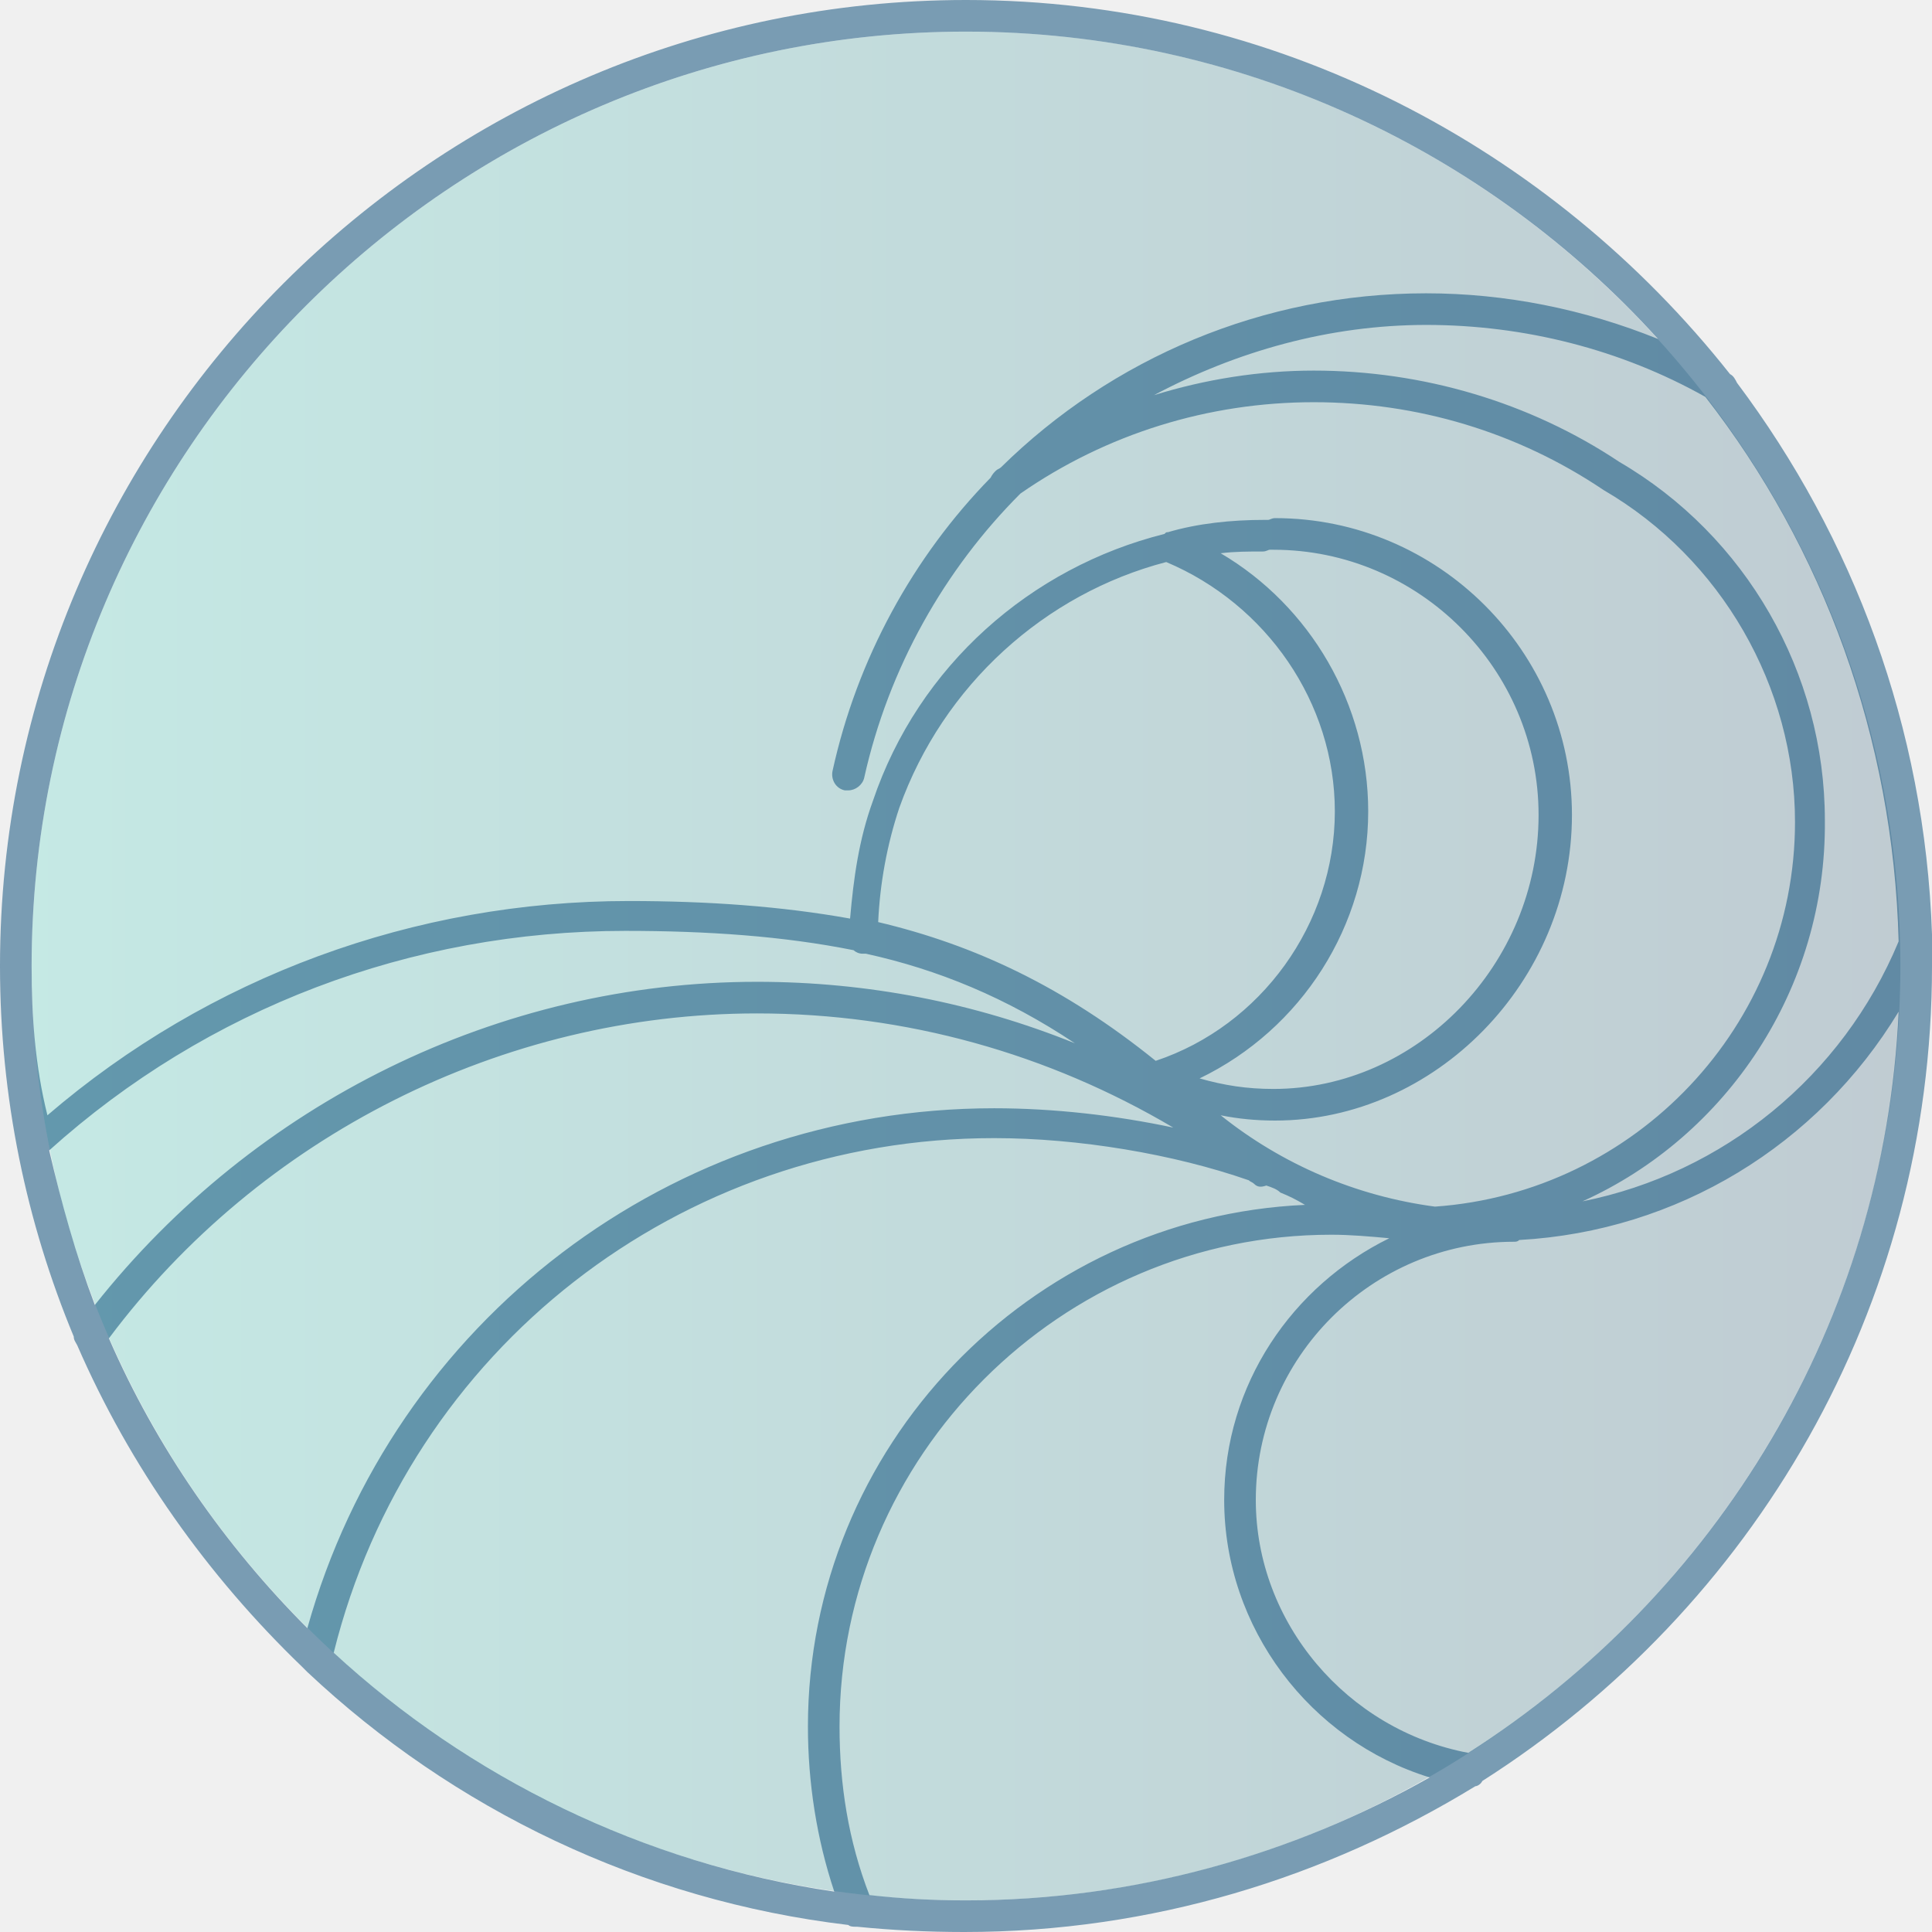
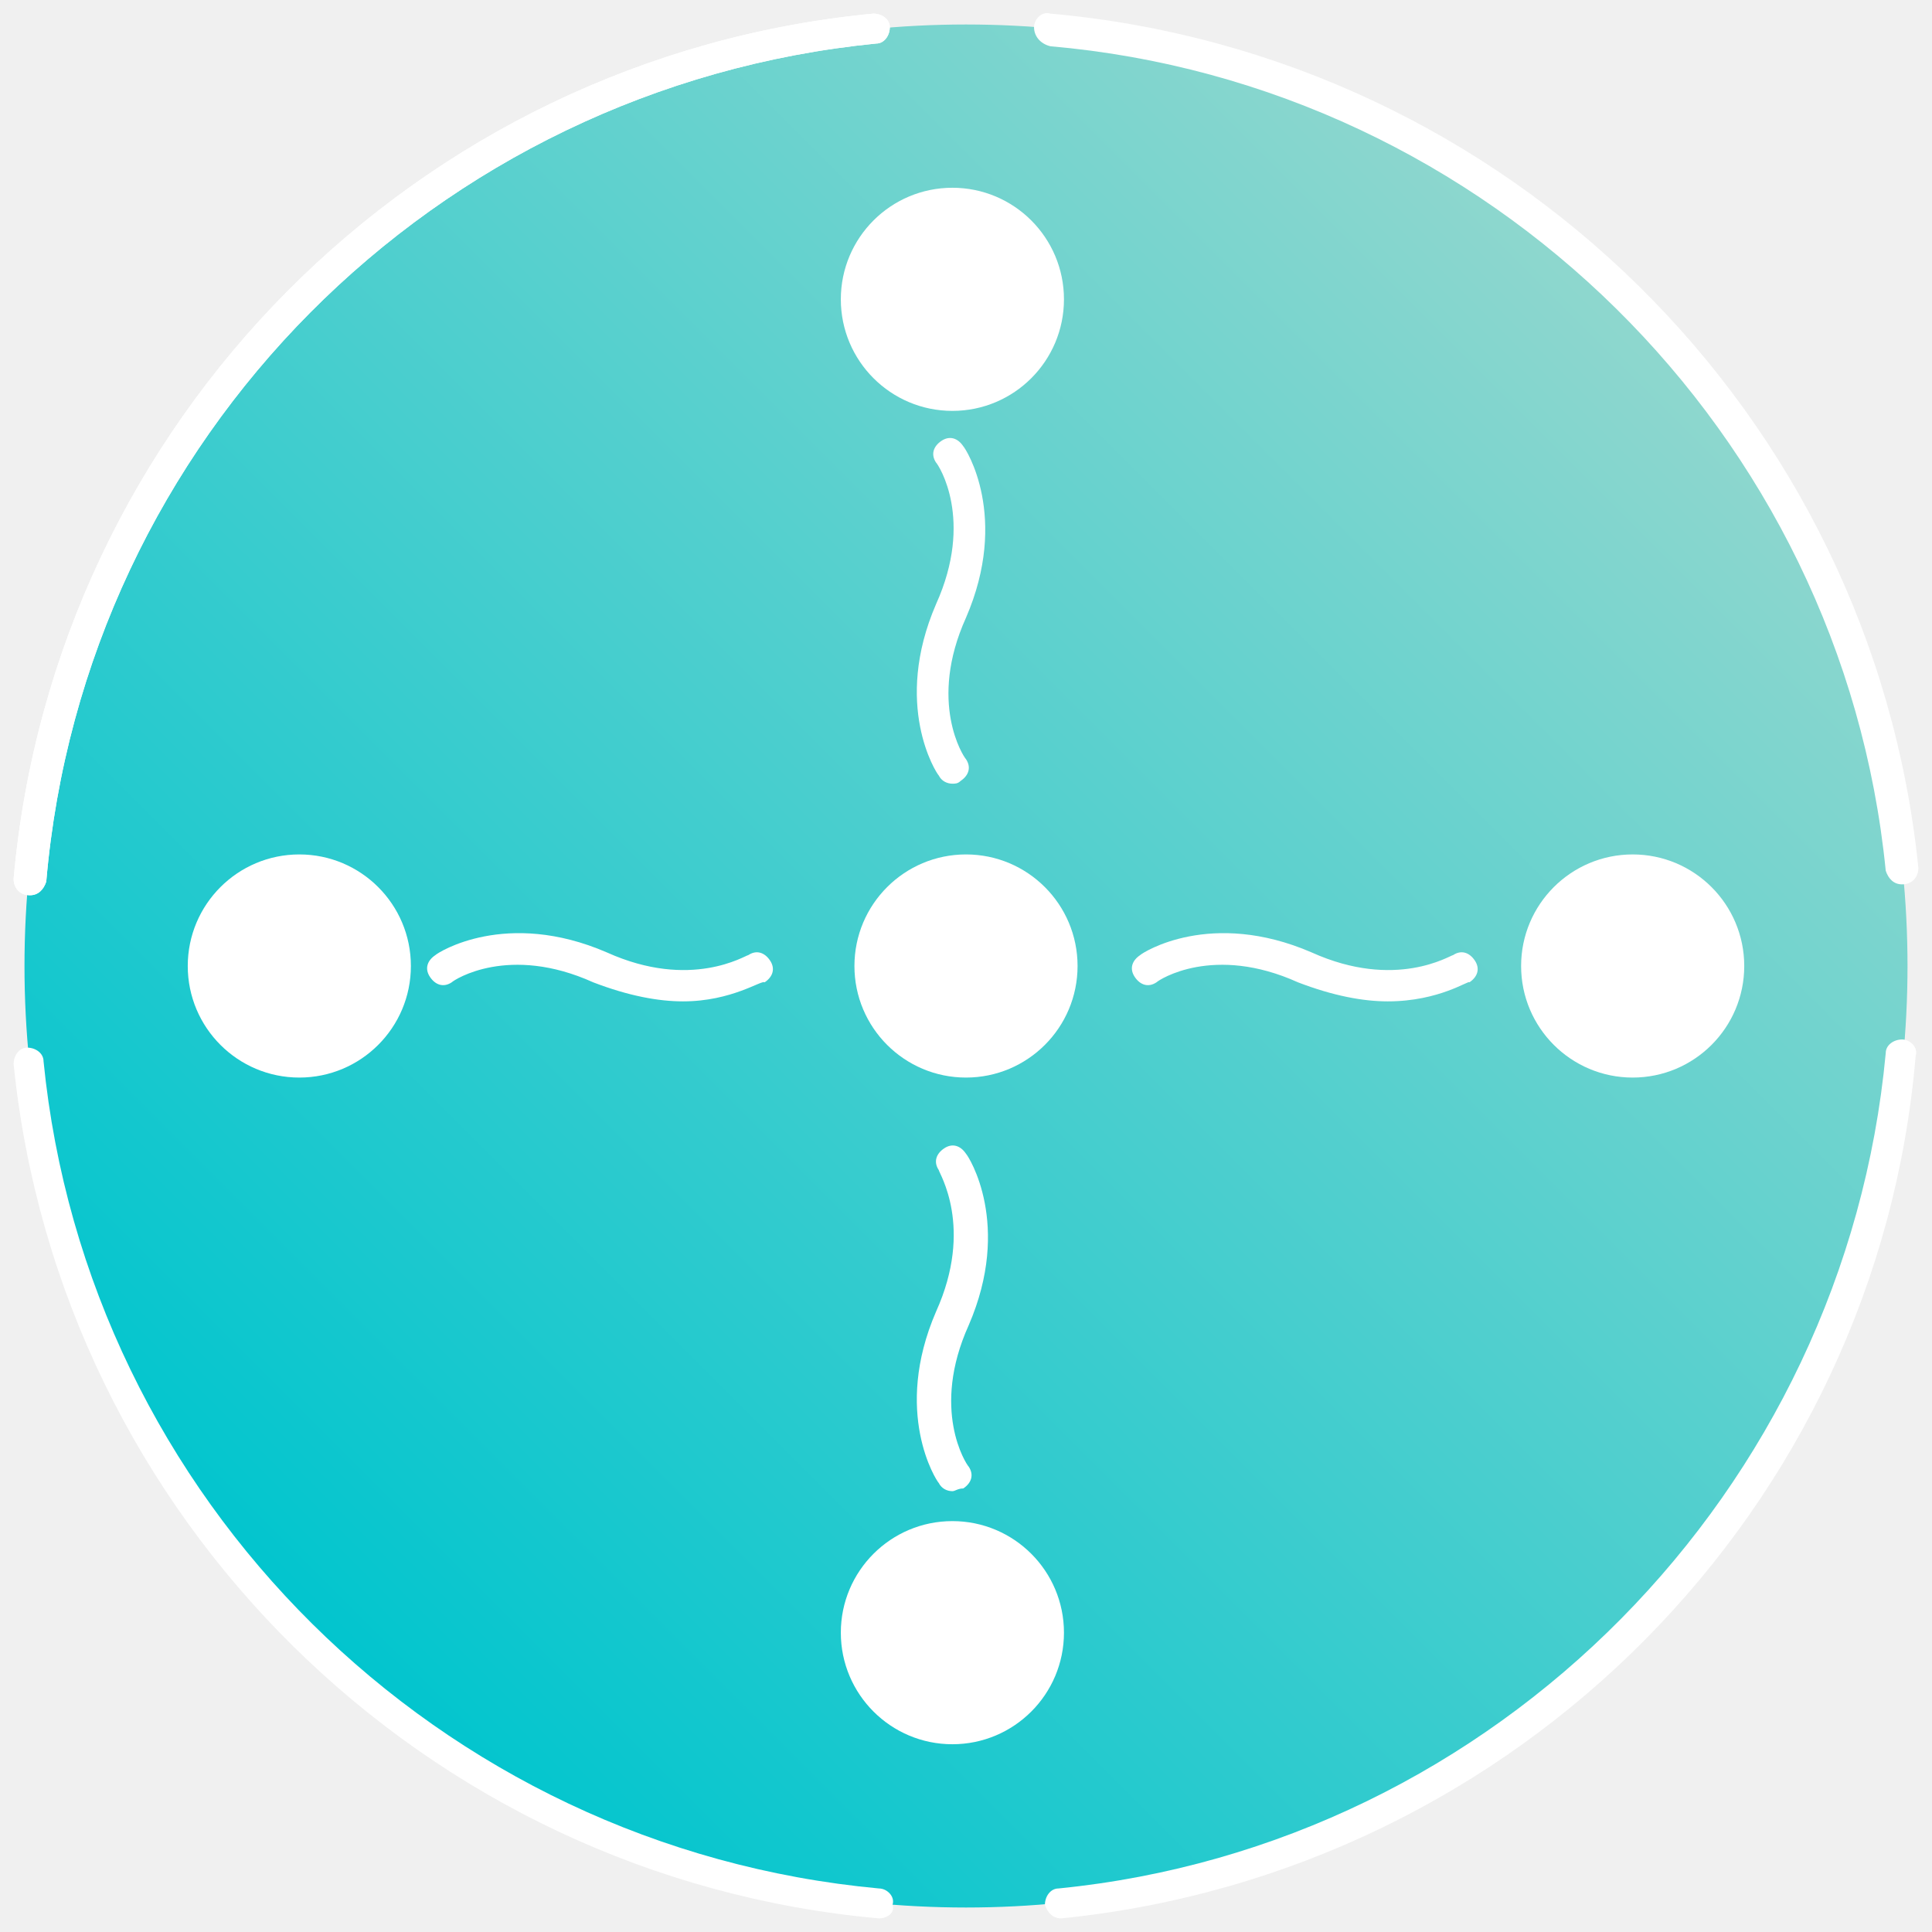
- <svg xmlns="http://www.w3.org/2000/svg" version="1.1" id="Layer_1" x="0px" y="0px" viewBox="0 0 110 110" style="enable-background:new 0 0 110 110;" xml:space="preserve">
-   <style type="text/css">
- 	.st0{fill:#FFFFFF;}
- 	.st1{opacity:0.5;fill:url(#SVGID_1_);enable-background:new    ;}
- 	.st2{opacity:0.5;fill:#014776;enable-background:new    ;}
- </style>
+ <svg xmlns="http://www.w3.org/2000/svg" version="1.1" id="Layer_1" x="0px" y="0px" viewBox="0 0 71 71" enable-background="new 0 0 71 71" xml:space="preserve">
  <g>
-     <path class="st0" d="M55,1.8C25.7,1.8,1.8,25.7,1.8,55s23.9,53.2,53.2,53.2s53.2-23.9,53.2-53.2S84.3,1.8,55,1.8z" />
-     <linearGradient id="SVGID_1_" gradientUnits="userSpaceOnUse" x1="1.8" y1="55" x2="108.2" y2="55" gradientTransform="matrix(1 0 0 -1 0 110)">
-       <stop offset="0" style="stop-color:#8BD3CA" />
-       <stop offset="1" style="stop-color:#8199A6" />
+     <linearGradient id="SVGID_1_" gradientUnits="userSpaceOnUse" x1="11.059" y1="59.941" x2="59.941" y2="11.059">
+       <stop offset="0" style="stop-color:#01C5CE" />
+       <stop offset="1" style="stop-color:#8FD7CE" />
    </linearGradient>
-     <path class="st1" d="M55,1.8C25.7,1.8,1.8,25.7,1.8,55s23.9,53.2,53.2,53.2s53.2-23.9,53.2-53.2S84.3,1.8,55,1.8z" />
-     <path class="st2" d="M110,53.2c-0.4-11.8-4.5-22.6-11.1-31.4c-0.1-0.2-0.2-0.4-0.4-0.5C88.3,8.4,72.6,0,55,0C24.7,0,0,24.7,0,55   c0,7.5,1.5,14.6,4.2,21.1c0,0.2,0.1,0.3,0.2,0.5c3,6.9,7.4,13.1,12.8,18.3c0.1,0.1,0.2,0.2,0.3,0.3c8.3,7.8,19,13,30.8,14.4   c0.1,0.1,0.3,0.1,0.4,0.1c0,0,0.1,0,0.1,0c2,0.2,4,0.3,6.1,0.3c10.7,0,20.6-3.1,29.1-8.3c0.1,0,0.3-0.1,0.4-0.3   C99.8,91.6,110,74.5,110,55c0-0.3,0-0.6,0-0.9c0,0,0,0,0-0.1C110.1,53.7,110.1,53.4,110,53.2z M1.8,55C1.8,25.7,25.7,1.8,55,1.8   c15.6,0,29.7,6.8,39.4,17.5c-4.2-1.7-8.7-2.6-13.2-2.6c-9.3,0-17.9,3.7-24.2,9.9c-0.1,0.1-0.2,0.1-0.3,0.2   c-0.1,0.1-0.2,0.2-0.3,0.4c-4.4,4.5-7.6,10.3-9,16.7c-0.1,0.5,0.2,1,0.7,1.1c0.1,0,0.1,0,0.2,0c0.4,0,0.8-0.3,0.9-0.7   c1.4-6.3,4.6-11.9,8.9-16.2c4.9-3.4,10.7-5.2,16.7-5.2c5.9,0,11.6,1.7,16.5,5c6.7,3.9,10.9,11.2,10.9,18.9   c0,11.6-9.1,21.1-20.5,21.9c-4.5-0.6-8.7-2.4-12.2-5.2c1,0.2,2,0.3,3.1,0.3c9.1,0,16.9-7.9,16.9-17.4c0-9.3-7.6-16.9-16.9-16.9   c-0.2,0-0.3,0.1-0.4,0.1c-0.1,0-0.1,0-0.2,0c-1.9,0-3.8,0.2-5.5,0.7c-0.1,0-0.1,0-0.2,0.1c-7.6,1.9-14,7.5-16.6,15.2   c-0.8,2.2-1.1,4.4-1.3,6.7c-3.9-0.7-8.1-1-12.6-1c-12.2,0-23.9,4.3-33.1,12.2C2,60.7,1.8,57.9,1.8,55z M77.9,46.2   c0-6.1-3.3-11.7-8.4-14.7c0.8-0.1,1.6-0.1,2.4-0.1c0.2,0,0.3-0.1,0.4-0.1c0.1,0,0.1,0,0.2,0c8.3,0,15.1,6.8,15.1,15.1   c0,8.5-6.9,15.6-15.1,15.6c-1.5,0-2.8-0.2-4.2-0.6C74.1,58.6,77.9,52.7,77.9,46.2z M65.8,60.4c-5.2-4.2-10.3-6.6-15.8-7.9   c0.1-2.2,0.5-4.4,1.2-6.5c2.5-7,8.3-12.2,15.2-14C72.1,34.4,76,40,76,46.2C76,52.6,71.8,58.4,65.8,60.4z M2.8,65.5   c9-8.1,20.6-12.5,32.8-12.5c4.7,0,9,0.3,13,1.1c0.1,0.1,0.3,0.2,0.5,0.2c0.1,0,0.1,0,0.2,0c4.1,0.9,8,2.5,11.9,5.1   c-5.7-2.3-11.8-3.5-18.1-3.5c-14.7,0-28.6,6.9-37.7,18.4C4.3,71.4,3.5,68.5,2.8,65.5z M17.5,92.7C12.8,88,8.9,82.4,6.2,76.2   c8.6-11.5,22.4-18.5,36.9-18.5c8.5,0,16.6,2.3,23.7,6.5c-3.3-0.7-6.8-1.1-10.2-1.1C38.2,63.1,22.4,75.2,17.5,92.7z M19,94.1   c4.3-17.3,19.7-29.3,37.6-29.3c4.8,0,10.2,0.9,14.5,2.4c0.1,0.1,0.2,0.1,0.3,0.2c0.2,0.2,0.4,0.2,0.7,0.1c0.3,0.1,0.6,0.2,0.8,0.4   c0.5,0.2,0.9,0.4,1.4,0.7C58.6,69.3,46,82.4,46,98.3c0,3.2,0.5,6.4,1.5,9.4C36.6,106.1,26.7,101.2,19,94.1z M55,108.2   c-1.9,0-3.7-0.1-5.5-0.3c-1.2-3.1-1.7-6.3-1.7-9.6c0-15.4,12.6-28,28-28c1.1,0,2.2,0.1,3.3,0.2c-5.5,2.7-9.4,8.3-9.4,14.9   c0,7.3,4.9,13.7,11.7,15.8C73.6,105.6,64.6,108.2,55,108.2z M83.6,99.8c-6.9-1.3-12.1-7.4-12.1-14.4c0-8.1,6.6-14.7,14.7-14.7   c0.1,0,0.2,0,0.3-0.1c9-0.5,17-5.4,21.6-13C107.3,75.3,97.7,90.8,83.6,99.8z M90.1,68.4c8.2-3.7,13.9-12.1,13.8-21.7   c0-8.4-4.5-16.2-11.7-20.4c-5.1-3.4-11.2-5.2-17.4-5.2c-3.1,0-6.2,0.5-9.1,1.4c4.7-2.5,10-4,15.5-4c5.6,0,11.1,1.4,15.9,4.1   c6.7,8.6,10.7,19.4,11,31C104.9,61.3,98.1,66.8,90.1,68.4z" />
+     <circle fill="url(#SVGID_1_)" cx="35.5" cy="35.5" r="34.6" />
+     <g>
+       <path fill="#FFFFFF" d="M1.1,32.9C1.1,32.9,1,32.9,1.1,32.9c-0.4,0-0.6-0.3-0.6-0.6C2,15.5,15.3,2.1,32.1,0.5    c0.3,0,0.6,0.2,0.6,0.5c0,0.3-0.2,0.6-0.5,0.6C16,3.2,3.1,16.1,1.7,32.4C1.6,32.7,1.4,32.9,1.1,32.9z" />
+       <path fill="#FFFFFF" d="M32.3,70.5C32.3,70.5,32.3,70.5,32.3,70.5C15.6,69,2.2,55.8,0.5,39.1c0-0.3,0.2-0.6,0.5-0.6    c0.3,0,0.6,0.2,0.6,0.5c1.6,16.1,14.5,28.9,30.7,30.4c0.3,0,0.6,0.3,0.5,0.6C32.9,70.3,32.6,70.5,32.3,70.5z" />
+       <path fill="#FFFFFF" d="M39,70.5c-0.3,0-0.5-0.2-0.6-0.5c0-0.3,0.2-0.6,0.5-0.6c16.1-1.6,28.9-14.6,30.4-30.7    c0-0.3,0.3-0.5,0.6-0.5c0.3,0,0.6,0.3,0.5,0.6C69,55.4,55.8,68.8,39,70.5C39.1,70.5,39.1,70.5,39,70.5z" />
+       <path fill="#FFFFFF" d="M69.9,32.5c-0.3,0-0.5-0.2-0.6-0.5C67.7,15.9,54.7,3.1,38.6,1.7C38.2,1.6,38,1.3,38,1    c0-0.3,0.3-0.6,0.6-0.5C55.4,2,68.8,15.2,70.5,31.9C70.5,32.2,70.3,32.5,69.9,32.5C69.9,32.5,69.9,32.5,69.9,32.5z" />
+       <path fill="#FFFFFF" d="M1.1,32.9C1.1,32.9,1,32.9,1.1,32.9c-0.4,0-0.6-0.3-0.6-0.6C2,15.5,15.3,2.1,32.1,0.5    c0.3,0,0.6,0.2,0.6,0.5c0,0.3-0.2,0.6-0.5,0.6C16,3.2,3.1,16.1,1.7,32.4C1.6,32.7,1.4,32.9,1.1,32.9z" />
+     </g>
+     <circle fill="#FFFFFF" cx="35.5" cy="35.5" r="4.1" />
+     <circle fill="#FFFFFF" cx="35" cy="11" r="4.1" />
+     <path fill="#FFFFFF" d="M35,28.8c-0.2,0-0.4-0.1-0.5-0.3c-0.1-0.1-1.7-2.6-0.1-6.3c1.4-3.1,0.1-5.1,0-5.2c-0.2-0.3-0.1-0.6,0.2-0.8   c0.3-0.2,0.6-0.1,0.8,0.2c0.1,0.1,1.7,2.6,0.1,6.3c-1.4,3.1-0.1,5.1,0,5.2c0.2,0.3,0.1,0.6-0.2,0.8C35.2,28.8,35.1,28.8,35,28.8z" />
+     <path fill="#FFFFFF" d="M25.1,36.8c-0.9,0-2-0.2-3.3-0.7c-3.1-1.4-5.1-0.1-5.2,0c-0.3,0.2-0.6,0.1-0.8-0.2   c-0.2-0.3-0.1-0.6,0.2-0.8c0.1-0.1,2.6-1.7,6.3-0.1c3.1,1.4,5.1,0.1,5.2,0.1c0.3-0.2,0.6-0.1,0.8,0.2c0.2,0.3,0.1,0.6-0.2,0.8   C28,36,26.9,36.8,25.1,36.8z" />
+     <path fill="#FFFFFF" d="M35,54.8c-0.2,0-0.4-0.1-0.5-0.3c-0.1-0.1-1.7-2.6-0.1-6.3c1.4-3.1,0.1-5.1,0.1-5.2   c-0.2-0.3-0.1-0.6,0.2-0.8c0.3-0.2,0.6-0.1,0.8,0.2c0.1,0.1,1.7,2.6,0.1,6.3c-1.4,3.1-0.1,5.1,0,5.2c0.2,0.3,0.1,0.6-0.2,0.8   C35.2,54.7,35.1,54.8,35,54.8z" />
+     <path fill="#FFFFFF" d="M51,36.8c-0.9,0-2-0.2-3.3-0.7c-3.1-1.4-5.1-0.1-5.2,0c-0.3,0.2-0.6,0.1-0.8-0.2c-0.2-0.3-0.1-0.6,0.2-0.8   c0.1-0.1,2.6-1.7,6.3-0.1c3.1,1.4,5.1,0.1,5.2,0.1c0.3-0.2,0.6-0.1,0.8,0.2c0.2,0.3,0.1,0.6-0.2,0.8C54,36,52.9,36.8,51,36.8z" />
+     <circle fill="#FFFFFF" cx="11" cy="35.5" r="4.1" />
+     <circle fill="#FFFFFF" cx="35" cy="60" r="4.1" />
+     <circle fill="#FFFFFF" cx="60" cy="35.5" r="4.1" />
  </g>
</svg>
